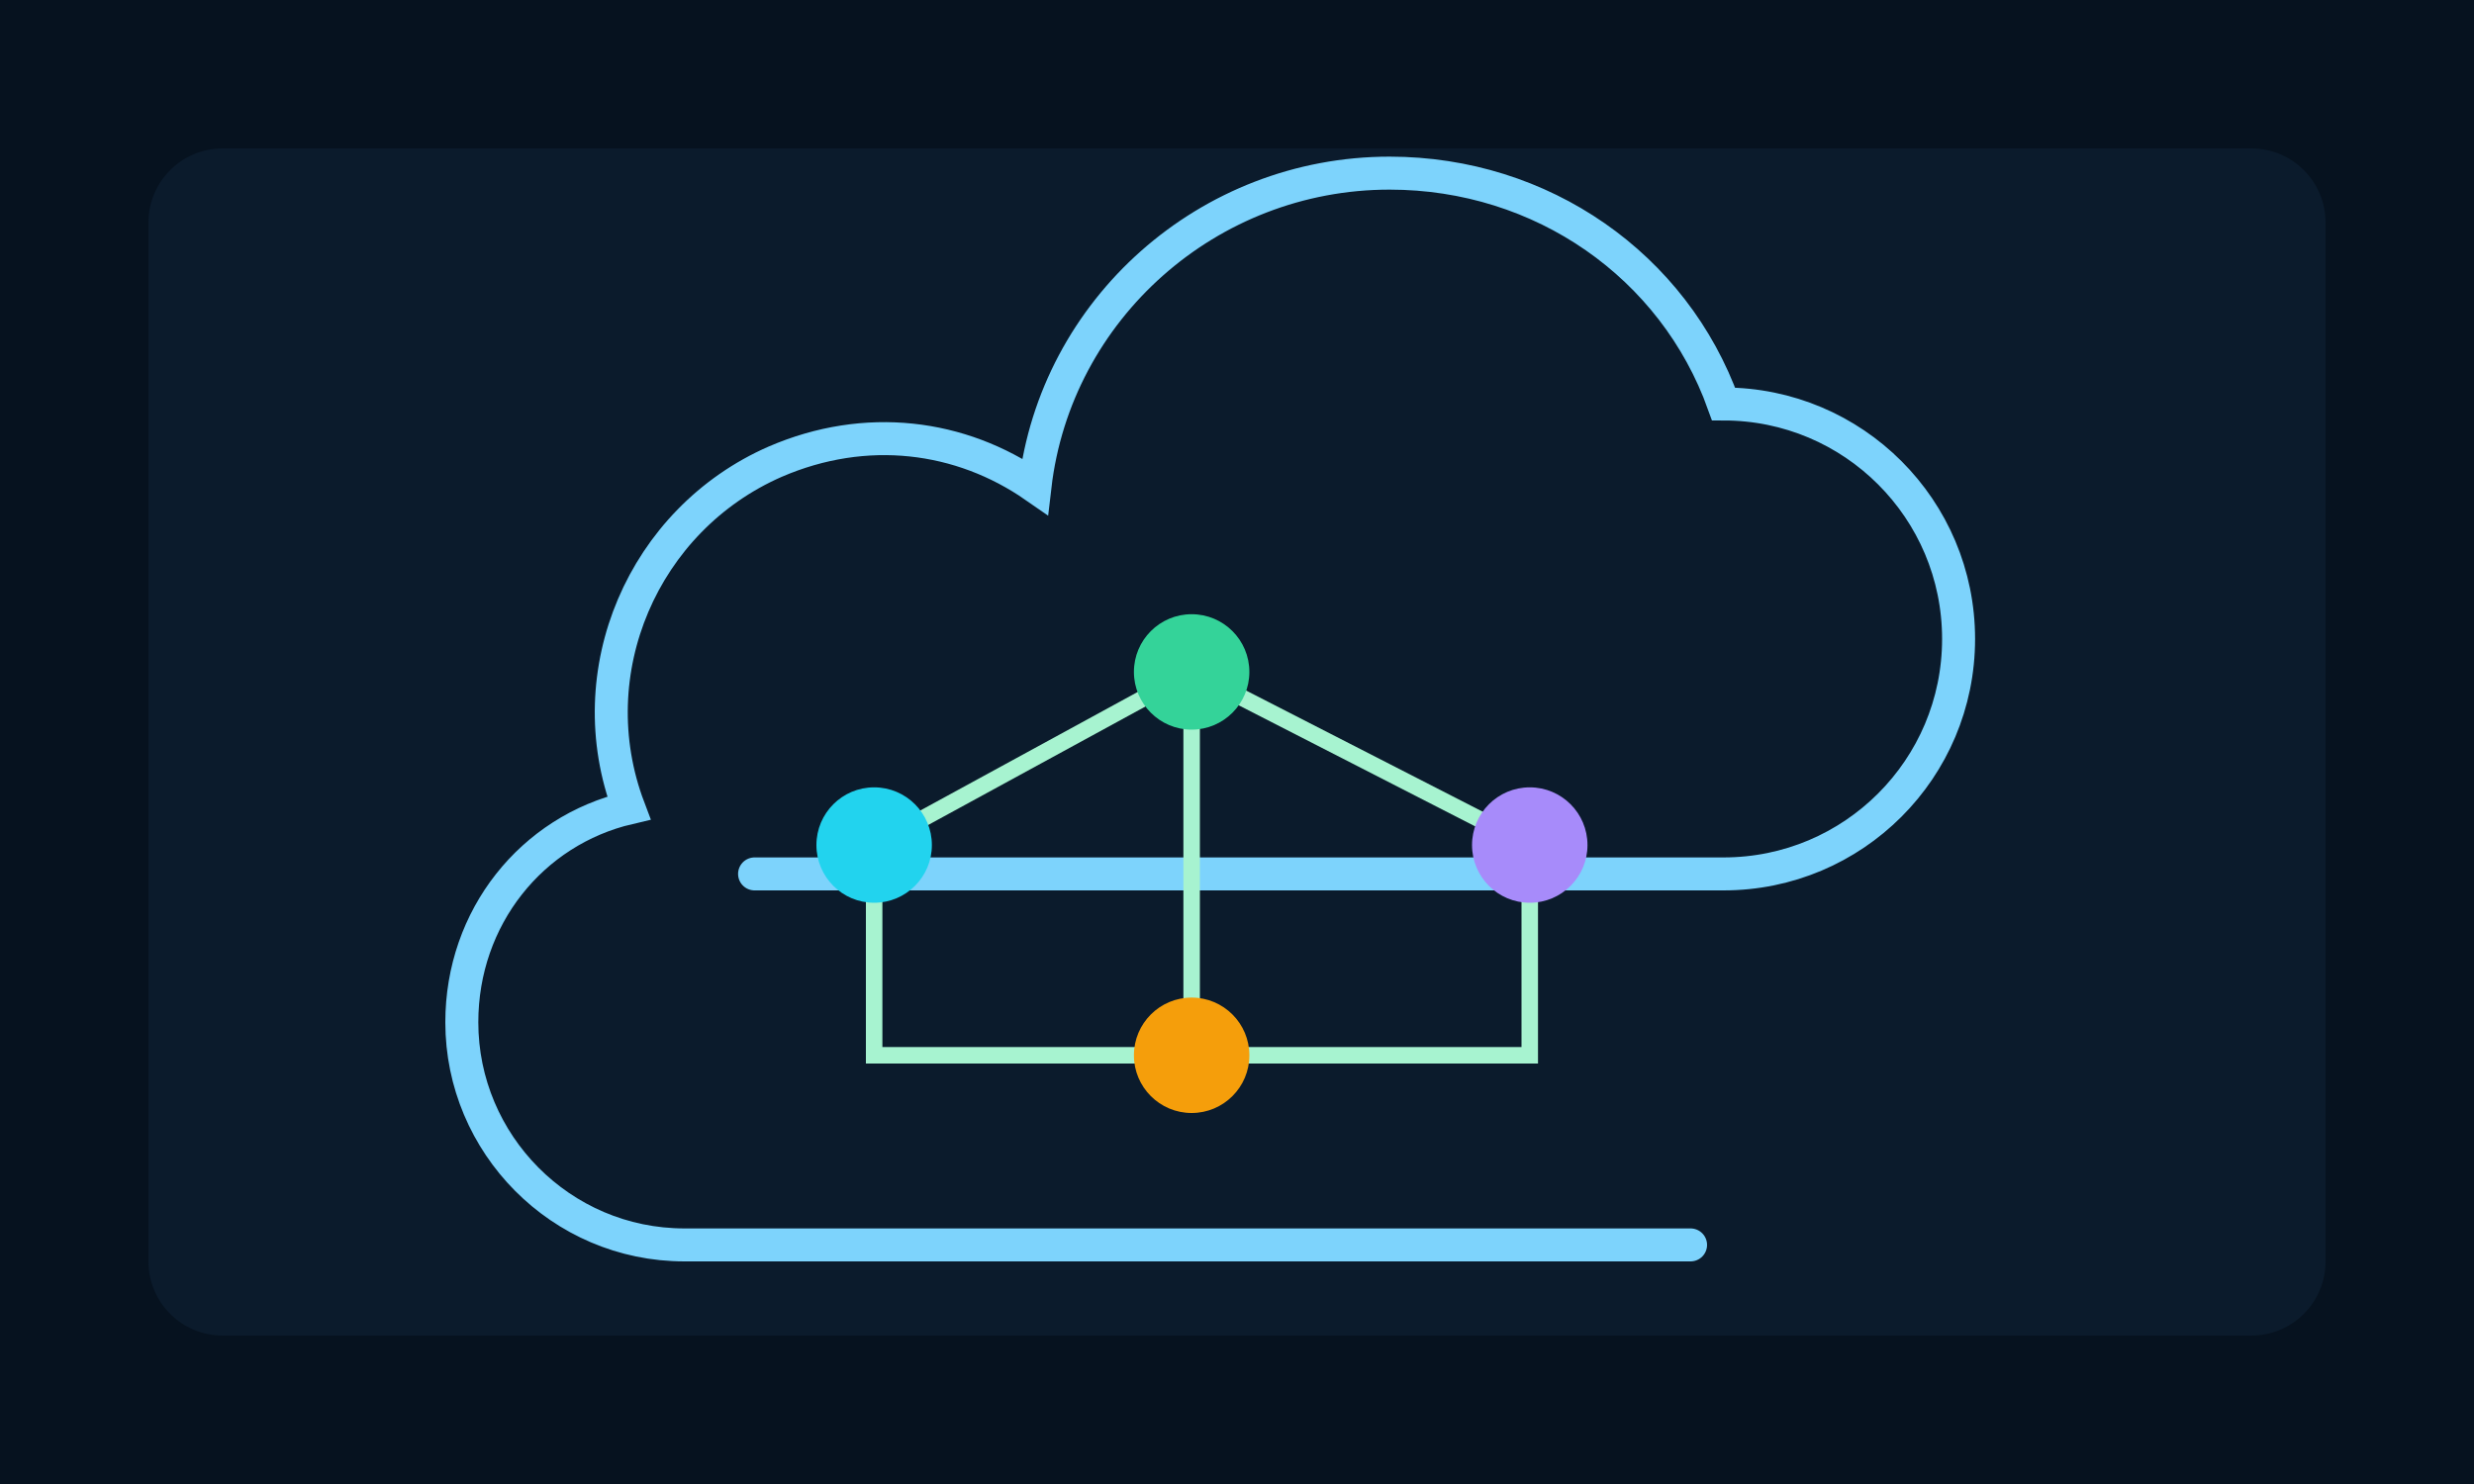
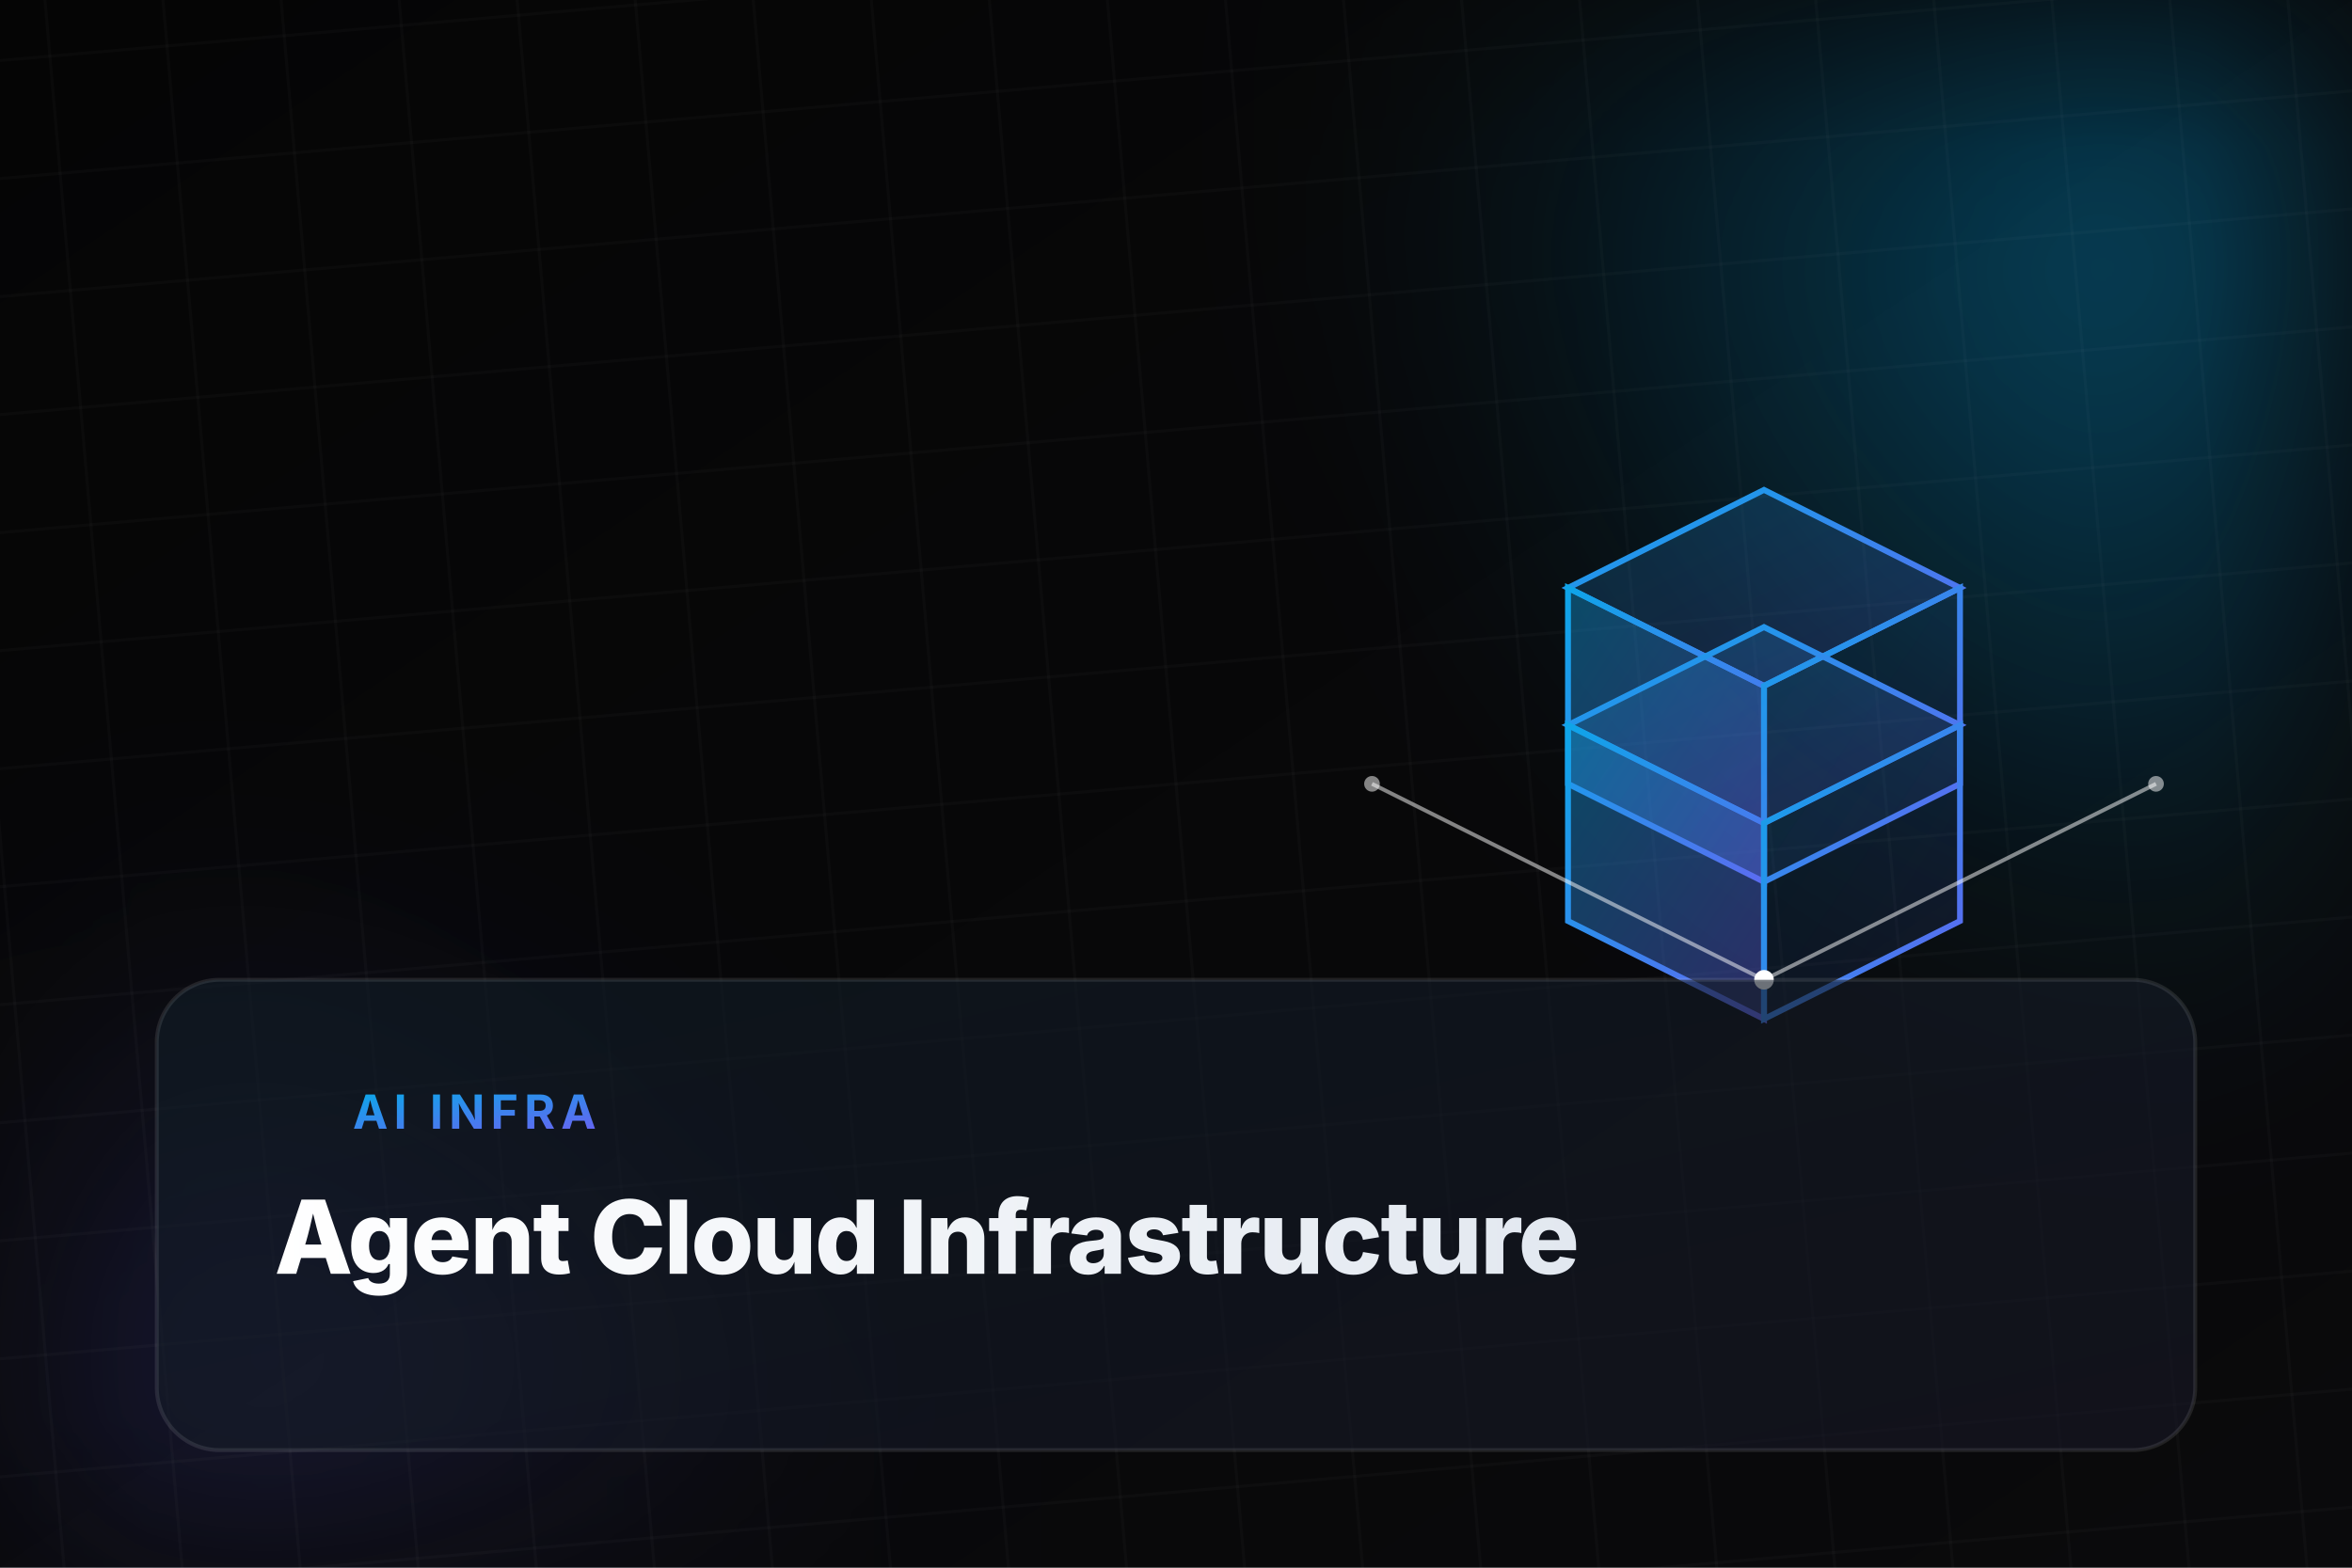
- <svg xmlns="http://www.w3.org/2000/svg" width="1200" height="720" viewBox="0 0 1200 720" fill="none" role="img" aria-label="Agent cloud network">
-   <rect width="1200" height="720" fill="#06121F" />
-   <rect x="72" y="72" width="1056" height="576" rx="36" fill="#0B1B2C" />
-   <path d="M366 424H836C899 424 950 373 950 310C950 247 899 196 836 196C812 129 748 84 674 84C586 84 512 150 502 236C466 211 420 205 376 224C312 252 280 326 305 392C258 403 224 445 224 496C224 555 272 604 332 604H820" stroke="#7DD3FC" stroke-width="16" stroke-linecap="round" />
-   <g stroke="#A7F3D0" stroke-width="8" stroke-linecap="round">
-     <path d="M424 410L578 326L742 410" />
-     <path d="M578 326V512" />
-     <path d="M424 410V512H742V410" />
+ <svg xmlns="http://www.w3.org/2000/svg" viewBox="0 0 1200 800" width="1200" height="800">
+   <defs>
+     <linearGradient id="bg" x1="0%" y1="0%" x2="100%" y2="100%">
+       <stop offset="0%" stop-color="#050505" />
+       <stop offset="100%" stop-color="#0a0a0c" />
+     </linearGradient>
+     <radialGradient id="glow1" cx="80%" cy="30%" r="50%">
+       <stop offset="0%" stop-color="#0ea5e9" stop-opacity="0.5" />
+       <stop offset="100%" stop-color="#0ea5e9" stop-opacity="0" />
+     </radialGradient>
+     <radialGradient id="glow2" cx="20%" cy="80%" r="50%">
+       <stop offset="0%" stop-color="#6366f1" stop-opacity="0.3" />
+       <stop offset="100%" stop-color="#6366f1" stop-opacity="0" />
+     </radialGradient>
+     <linearGradient id="text-grad" x1="0%" y1="0%" x2="100%" y2="0%">
+       <stop offset="0%" stop-color="#ffffff" />
+       <stop offset="100%" stop-color="#e2e8f0" />
+     </linearGradient>
+     <linearGradient id="accent" x1="0%" y1="0%" x2="100%" y2="100%">
+       <stop offset="0%" stop-color="#0ea5e9" />
+       <stop offset="100%" stop-color="#6366f1" />
+     </linearGradient>
+     <filter id="blur" x="-50%" y="-50%" width="200%" height="200%">
+       <feGaussianBlur stdDeviation="80" />
+     </filter>
+   </defs>
+   <rect width="1200" height="800" fill="url(#bg)" />
+   <circle cx="900" cy="250" r="450" fill="url(#glow1)" filter="url(#blur)" />
+   <circle cx="300" cy="600" r="350" fill="url(#glow2)" filter="url(#blur)" />
+   <g stroke="#ffffff" stroke-opacity="0.02" stroke-width="1.5" transform="rotate(-5, 600, 400)">
+     <path d="M0 -200 V1000" />
+     <path d="M60 -200 V1000" />
+     <path d="M120 -200 V1000" />
+     <path d="M180 -200 V1000" />
+     <path d="M240 -200 V1000" />
+     <path d="M300 -200 V1000" />
+     <path d="M360 -200 V1000" />
+     <path d="M420 -200 V1000" />
+     <path d="M480 -200 V1000" />
+     <path d="M540 -200 V1000" />
+     <path d="M600 -200 V1000" />
+     <path d="M660 -200 V1000" />
+     <path d="M720 -200 V1000" />
+     <path d="M780 -200 V1000" />
+     <path d="M840 -200 V1000" />
+     <path d="M900 -200 V1000" />
+     <path d="M960 -200 V1000" />
+     <path d="M1020 -200 V1000" />
+     <path d="M1080 -200 V1000" />
+     <path d="M1140 -200 V1000" />
+     <path d="M1200 -200 V1000" />
+     <path d="M1260 -200 V1000" />
+     <path d="M1320 -200 V1000" />
+     <path d="M1380 -200 V1000" />
+     <path d="M-200 -200 H1400" />
+     <path d="M-200 -140 H1400" />
+     <path d="M-200 -80 H1400" />
+     <path d="M-200 -20 H1400" />
+     <path d="M-200 40 H1400" />
+     <path d="M-200 100 H1400" />
+     <path d="M-200 160 H1400" />
+     <path d="M-200 220 H1400" />
+     <path d="M-200 280 H1400" />
+     <path d="M-200 340 H1400" />
+     <path d="M-200 400 H1400" />
+     <path d="M-200 460 H1400" />
+     <path d="M-200 520 H1400" />
+     <path d="M-200 580 H1400" />
+     <path d="M-200 640 H1400" />
+     <path d="M-200 700 H1400" />
+     <path d="M-200 760 H1400" />
+     <path d="M-200 820 H1400" />
+     <path d="M-200 880 H1400" />
+     <path d="M-200 940 H1400" />
  </g>
-   <circle cx="424" cy="410" r="28" fill="#22D3EE" />
-   <circle cx="578" cy="326" r="28" fill="#34D399" />
-   <circle cx="742" cy="410" r="28" fill="#A78BFA" />
-   <circle cx="578" cy="512" r="28" fill="#F59E0B" />
+   <g transform="translate(650, 150)">
+     <path d="M150 150 L250 100 L350 150 L250 200 Z" fill="url(#accent)" fill-opacity="0.2" stroke="url(#accent)" stroke-width="3" />
+     <path d="M150 150 V250 L250 300 V200 Z" fill="url(#accent)" fill-opacity="0.4" stroke="url(#accent)" stroke-width="3" />
+     <path d="M350 150 V250 L250 300 V200 Z" fill="url(#accent)" fill-opacity="0.1" stroke="url(#accent)" stroke-width="3" />
+     <path d="M150 220 L250 170 L350 220 L250 270 Z" fill="url(#accent)" fill-opacity="0.2" stroke="url(#accent)" stroke-width="3" />
+     <path d="M150 220 V320 L250 370 V270 Z" fill="url(#accent)" fill-opacity="0.4" stroke="url(#accent)" stroke-width="3" />
+     <path d="M350 220 V320 L250 370 V270 Z" fill="url(#accent)" fill-opacity="0.1" stroke="url(#accent)" stroke-width="3" />
+     <path d="M50 250 L250 350 L450 250" stroke="#ffffff" stroke-opacity="0.5" stroke-width="2" fill="none" />
+     <circle cx="250" cy="350" r="5" fill="#ffffff" />
+     <circle cx="50" cy="250" r="4" fill="#ffffff" fill-opacity="0.5" />
+     <circle cx="450" cy="250" r="4" fill="#ffffff" fill-opacity="0.5" />
+   </g>
+   <g transform="translate(80, 500)">
+     <rect width="1040" height="240" rx="32" fill="#111115" fill-opacity="0.6" stroke="#ffffff" stroke-opacity="0.1" stroke-width="2" />
+     <rect x="0" y="0" width="1040" height="240" rx="32" fill="url(#accent)" fill-opacity="0.05" />
+     <path d="M 60 70 L 80 70" stroke="url(#accent)" stroke-width="6" stroke-linecap="round" />
+     <text x="100" y="76" fill="url(#accent)" font-family="Inter, system-ui, sans-serif" font-weight="700" font-size="24" letter-spacing="3">AI INFRA</text>
+     <text x="60" y="150" fill="url(#text-grad)" font-family="Inter, system-ui, sans-serif" font-weight="800" font-size="52" letter-spacing="-1">Agent Cloud Infrastructure</text>
+   </g>
</svg>
